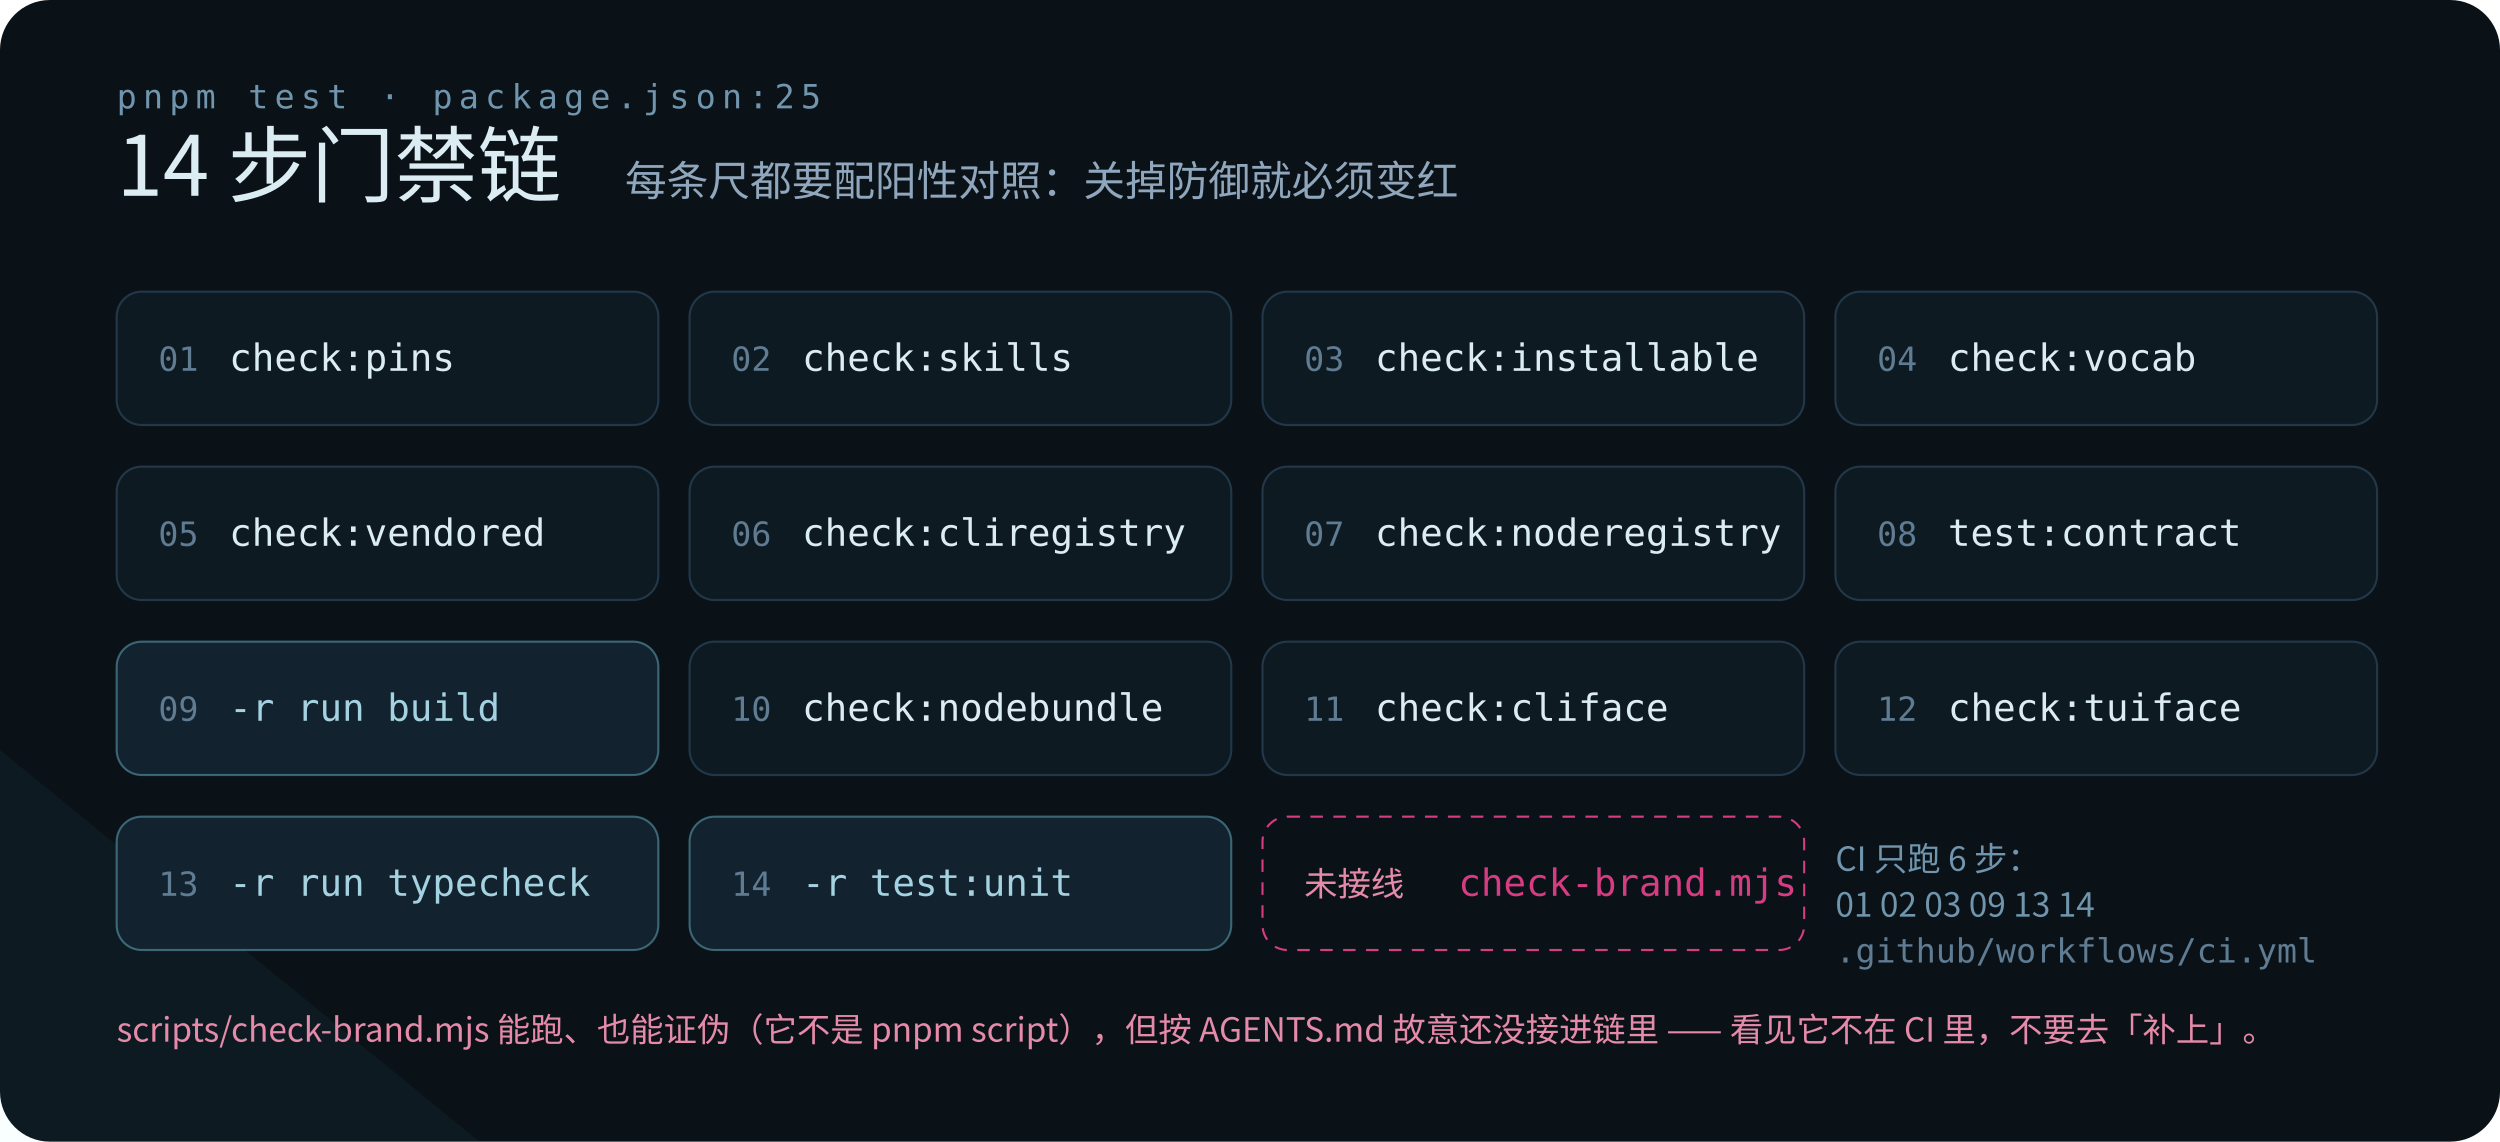
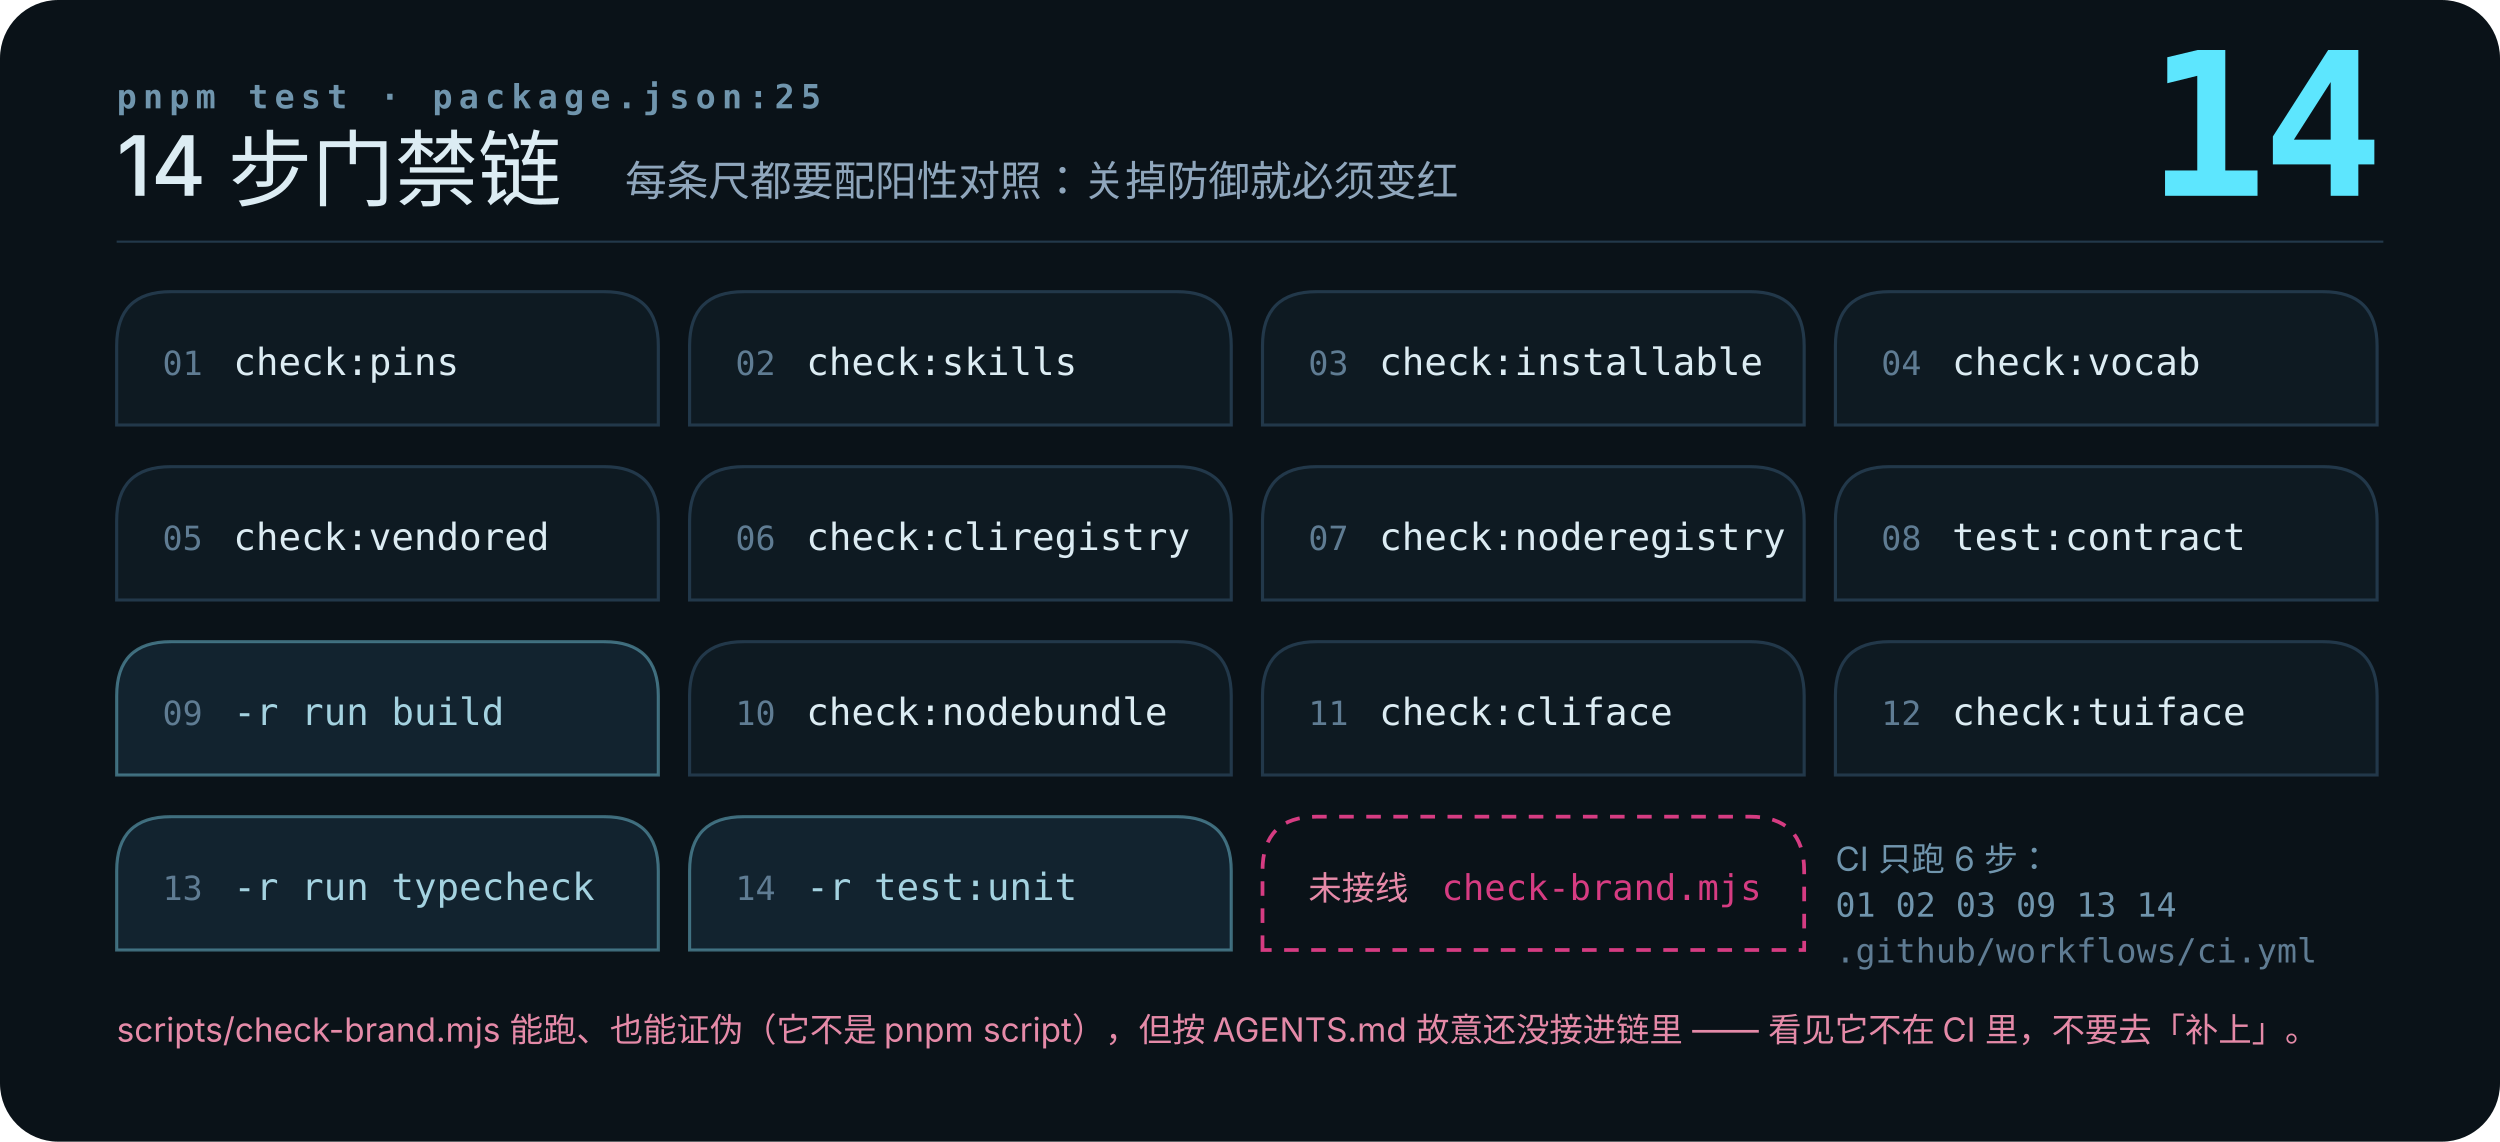
<svg xmlns="http://www.w3.org/2000/svg" width="1200" height="548" viewBox="0 0 1200 548" role="img" aria-labelledby="title desc">
  <defs>
-     <linearGradient id="rule" x1="0" y1="0" x2="1" y2="0">
-       <stop offset="0" stop-color="#5DE6FE" stop-opacity="0" />
-       <stop offset="0.5" stop-color="#5DE6FE" stop-opacity="0.7" />
-       <stop offset="1" stop-color="#5DE6FE" stop-opacity="0" />
-     </linearGradient>
+     <clipPath id="frameClip">
+       <rect width="1200" height="548" rx="28" />
+     </clipPath>
  </defs>
-   <rect width="1200" height="548" rx="24" fill="#0A1218" />
-   <polygon points="0,548 0,360 230,548" fill="#5DE6FE" opacity="0.04" />
-   <g id="head" font-family="-apple-system, BlinkMacSystemFont, 'Segoe UI', 'PingFang SC', 'Noto Sans CJK SC', sans-serif">
-     <text x="56" y="52" font-size="16" letter-spacing="3" fill="#7095AD" font-family="ui-monospace, SFMono-Regular, Menlo, Consolas, monospace">pnpm test · package.json:25</text>
-     <text x="56" y="94" font-size="40" fill="#DCECF3">14 步门禁链</text>
-     <text x="300" y="94" font-size="20" fill="#8FA6BC">每条尺都要配阳性对照：关掉防御就必须变红</text>
-   </g>
-   <line x1="56" y1="116" x2="1144" y2="116" stroke="url(#rule)" stroke-width="1" />
-   <g id="chain" font-family="ui-monospace, SFMono-Regular, Menlo, Consolas, monospace" font-size="18">
-     <g>
-       <rect x="56" y="140" width="260" height="64" rx="12" fill="#0E1A22" stroke="#22384A" />
-       <text x="76" y="178" font-size="16" fill="#5F7C93">01</text>
-       <text x="110" y="178" fill="#DCECF3">check:pins</text>
-       <rect x="331" y="140" width="260" height="64" rx="12" fill="#0E1A22" stroke="#22384A" />
-       <text x="351" y="178" font-size="16" fill="#5F7C93">02</text>
-       <text x="385" y="178" fill="#DCECF3">check:skills</text>
-       <rect x="606" y="140" width="260" height="64" rx="12" fill="#0E1A22" stroke="#22384A" />
-       <text x="626" y="178" font-size="16" fill="#5F7C93">03</text>
-       <text x="660" y="178" fill="#DCECF3">check:installable</text>
-       <rect x="881" y="140" width="260" height="64" rx="12" fill="#0E1A22" stroke="#22384A" />
-       <text x="901" y="178" font-size="16" fill="#5F7C93">04</text>
-       <text x="935" y="178" fill="#DCECF3">check:vocab</text>
-     </g>
-     <g>
-       <rect x="56" y="224" width="260" height="64" rx="12" fill="#0E1A22" stroke="#22384A" />
-       <text x="76" y="262" font-size="16" fill="#5F7C93">05</text>
-       <text x="110" y="262" fill="#DCECF3">check:vendored</text>
-       <rect x="331" y="224" width="260" height="64" rx="12" fill="#0E1A22" stroke="#22384A" />
-       <text x="351" y="262" font-size="16" fill="#5F7C93">06</text>
-       <text x="385" y="262" fill="#DCECF3">check:cliregistry</text>
-       <rect x="606" y="224" width="260" height="64" rx="12" fill="#0E1A22" stroke="#22384A" />
-       <text x="626" y="262" font-size="16" fill="#5F7C93">07</text>
-       <text x="660" y="262" fill="#DCECF3">check:noderegistry</text>
-       <rect x="881" y="224" width="260" height="64" rx="12" fill="#0E1A22" stroke="#22384A" />
-       <text x="901" y="262" font-size="16" fill="#5F7C93">08</text>
-       <text x="935" y="262" fill="#DCECF3">test:contract</text>
-     </g>
-     <g>
-       <rect x="56" y="308" width="260" height="64" rx="12" fill="#12232F" stroke="#69B3C8" stroke-opacity="0.5" />
-       <text x="76" y="346" font-size="16" fill="#5F7C93">09</text>
-       <text x="110" y="346" fill="#A4D2E0">-r run build</text>
-       <rect x="331" y="308" width="260" height="64" rx="12" fill="#0E1A22" stroke="#22384A" />
-       <text x="351" y="346" font-size="16" fill="#5F7C93">10</text>
-       <text x="385" y="346" fill="#DCECF3">check:nodebundle</text>
-       <rect x="606" y="308" width="260" height="64" rx="12" fill="#0E1A22" stroke="#22384A" />
-       <text x="626" y="346" font-size="16" fill="#5F7C93">11</text>
-       <text x="660" y="346" fill="#DCECF3">check:cliface</text>
-       <rect x="881" y="308" width="260" height="64" rx="12" fill="#0E1A22" stroke="#22384A" />
-       <text x="901" y="346" font-size="16" fill="#5F7C93">12</text>
-       <text x="935" y="346" fill="#DCECF3">check:tuiface</text>
-     </g>
-     <g>
-       <rect x="56" y="392" width="260" height="64" rx="12" fill="#12232F" stroke="#69B3C8" stroke-opacity="0.5" />
-       <text x="76" y="430" font-size="16" fill="#5F7C93">13</text>
-       <text x="110" y="430" fill="#A4D2E0">-r run typecheck</text>
-       <rect x="331" y="392" width="260" height="64" rx="12" fill="#12232F" stroke="#69B3C8" stroke-opacity="0.5" />
-       <text x="351" y="430" font-size="16" fill="#5F7C93">14</text>
-       <text x="385" y="430" fill="#A4D2E0">-r test:unit</text>
-       <rect x="606" y="392" width="260" height="64" rx="12" fill="none" stroke="#D63C82" stroke-dasharray="6 5" />
-       <text x="626" y="430" font-size="16" fill="#E58AA8">未接线</text>
-       <text x="700" y="430" fill="#D63C82">check-brand.mjs</text>
-     </g>
-   </g>
-   <g id="notes" font-family="-apple-system, BlinkMacSystemFont, 'Segoe UI', 'PingFang SC', 'Noto Sans CJK SC', sans-serif">
-     <text x="881" y="418" font-size="16" fill="#7095AD">CI 只跑 6 步：</text>
-     <text x="881" y="440" font-size="16" fill="#7095AD">01 02 03 09 13 14</text>
-     <text x="881" y="462" font-size="16" fill="#5F7C93" font-family="ui-monospace, Menlo, Consolas, monospace">.github/workflows/ci.yml</text>
-     <text x="56" y="500" font-size="16" fill="#E58AA8">scripts/check-brand.mjs 能跑、也能证伪（它不是 pnpm script），但按 AGENTS.md 故意还没接进链里 —— 看见它不在 CI 里，不要去「补上」。</text>
+   <g clip-path="url(#frameClip)">
+     <rect width="1200" height="548" fill="#0A1218" />
+     <text x="56" y="52" font-family="ui-monospace, SFMono-Regular, Menlo, Consolas, monospace" font-size="16" font-weight="600" fill="#7095AD" letter-spacing="3">pnpm test · package.json:25</text>
+     <text x="56" y="94" font-family="-apple-system, BlinkMacSystemFont, 'Segoe UI', 'PingFang SC', 'Hiragino Sans GB', 'Microsoft YaHei', sans-serif" font-size="40" font-weight="500" fill="#DCECF3">14 步门禁链</text>
+     <text x="300" y="94" font-family="-apple-system, BlinkMacSystemFont, 'Segoe UI', 'PingFang SC', 'Hiragino Sans GB', 'Microsoft YaHei', sans-serif" font-size="20" font-weight="400" fill="#8FA6BC">每条尺都要配阳性对照：关掉防御就必须变红</text>
+     <text x="1144" y="94" font-family="ui-monospace, SFMono-Regular, Menlo, Consolas, monospace" font-size="96" font-weight="800" fill="#5DE6FE" letter-spacing="-2" text-anchor="end">14</text>
+     <line x1="56" y1="116" x2="1144" y2="116" stroke="#22384A" stroke-width="1" />
+     <path d="M 56.00 204.00 L 56.00 166.00 Q 56.00 140.00 82.00 140.00 L 290.00 140.00 Q 316.00 140.00 316.00 166.00 L 316.00 204.00 Z" fill="#0E1A22" stroke="#22384A" stroke-opacity="1" stroke-width="1.5" />
+     <text x="78" y="180" font-family="ui-monospace, SFMono-Regular, Menlo, Consolas, monospace" font-size="16" font-weight="500" fill="#5F7C93">01</text>
+     <text x="112" y="180" font-family="ui-monospace, SFMono-Regular, Menlo, Consolas, monospace" font-size="18" font-weight="500" fill="#DCECF3">check:pins</text>
+     <path d="M 331.00 204.00 L 331.00 166.00 Q 331.00 140.00 357.00 140.00 L 565.00 140.00 Q 591.00 140.00 591.00 166.00 L 591.00 204.00 Z" fill="#0E1A22" stroke="#22384A" stroke-opacity="1" stroke-width="1.5" />
+     <text x="353" y="180" font-family="ui-monospace, SFMono-Regular, Menlo, Consolas, monospace" font-size="16" font-weight="500" fill="#5F7C93">02</text>
+     <text x="387" y="180" font-family="ui-monospace, SFMono-Regular, Menlo, Consolas, monospace" font-size="18" font-weight="500" fill="#DCECF3">check:skills</text>
+     <path d="M 606.00 204.00 L 606.00 166.00 Q 606.00 140.00 632.00 140.00 L 840.00 140.00 Q 866.00 140.00 866.00 166.00 L 866.00 204.00 Z" fill="#0E1A22" stroke="#22384A" stroke-opacity="1" stroke-width="1.5" />
+     <text x="628" y="180" font-family="ui-monospace, SFMono-Regular, Menlo, Consolas, monospace" font-size="16" font-weight="500" fill="#5F7C93">03</text>
+     <text x="662" y="180" font-family="ui-monospace, SFMono-Regular, Menlo, Consolas, monospace" font-size="18" font-weight="500" fill="#DCECF3">check:installable</text>
+     <path d="M 881.00 204.00 L 881.00 166.00 Q 881.00 140.00 907.00 140.00 L 1115.00 140.00 Q 1141.00 140.00 1141.00 166.00 L 1141.00 204.00 Z" fill="#0E1A22" stroke="#22384A" stroke-opacity="1" stroke-width="1.5" />
+     <text x="903" y="180" font-family="ui-monospace, SFMono-Regular, Menlo, Consolas, monospace" font-size="16" font-weight="500" fill="#5F7C93">04</text>
+     <text x="937" y="180" font-family="ui-monospace, SFMono-Regular, Menlo, Consolas, monospace" font-size="18" font-weight="500" fill="#DCECF3">check:vocab</text>
+     <path d="M 56.00 288.00 L 56.00 250.00 Q 56.00 224.00 82.00 224.00 L 290.00 224.00 Q 316.00 224.00 316.00 250.00 L 316.00 288.00 Z" fill="#0E1A22" stroke="#22384A" stroke-opacity="1" stroke-width="1.5" />
+     <text x="78" y="264" font-family="ui-monospace, SFMono-Regular, Menlo, Consolas, monospace" font-size="16" font-weight="500" fill="#5F7C93">05</text>
+     <text x="112" y="264" font-family="ui-monospace, SFMono-Regular, Menlo, Consolas, monospace" font-size="18" font-weight="500" fill="#DCECF3">check:vendored</text>
+     <path d="M 331.00 288.00 L 331.00 250.00 Q 331.00 224.00 357.00 224.00 L 565.00 224.00 Q 591.00 224.00 591.00 250.00 L 591.00 288.00 Z" fill="#0E1A22" stroke="#22384A" stroke-opacity="1" stroke-width="1.5" />
+     <text x="353" y="264" font-family="ui-monospace, SFMono-Regular, Menlo, Consolas, monospace" font-size="16" font-weight="500" fill="#5F7C93">06</text>
+     <text x="387" y="264" font-family="ui-monospace, SFMono-Regular, Menlo, Consolas, monospace" font-size="18" font-weight="500" fill="#DCECF3">check:cliregistry</text>
+     <path d="M 606.00 288.00 L 606.00 250.00 Q 606.00 224.00 632.00 224.00 L 840.00 224.00 Q 866.00 224.00 866.00 250.00 L 866.00 288.00 Z" fill="#0E1A22" stroke="#22384A" stroke-opacity="1" stroke-width="1.5" />
+     <text x="628" y="264" font-family="ui-monospace, SFMono-Regular, Menlo, Consolas, monospace" font-size="16" font-weight="500" fill="#5F7C93">07</text>
+     <text x="662" y="264" font-family="ui-monospace, SFMono-Regular, Menlo, Consolas, monospace" font-size="18" font-weight="500" fill="#DCECF3">check:noderegistry</text>
+     <path d="M 881.00 288.00 L 881.00 250.00 Q 881.00 224.00 907.00 224.00 L 1115.00 224.00 Q 1141.00 224.00 1141.00 250.00 L 1141.00 288.00 Z" fill="#0E1A22" stroke="#22384A" stroke-opacity="1" stroke-width="1.5" />
+     <text x="903" y="264" font-family="ui-monospace, SFMono-Regular, Menlo, Consolas, monospace" font-size="16" font-weight="500" fill="#5F7C93">08</text>
+     <text x="937" y="264" font-family="ui-monospace, SFMono-Regular, Menlo, Consolas, monospace" font-size="18" font-weight="500" fill="#DCECF3">test:contract</text>
+     <path d="M 56.00 372.00 L 56.00 334.00 Q 56.00 308.00 82.00 308.00 L 290.00 308.00 Q 316.00 308.00 316.00 334.00 L 316.00 372.00 Z" fill="#12232F" stroke="#69B3C8" stroke-opacity="0.55" stroke-width="1.5" />
+     <text x="78" y="348" font-family="ui-monospace, SFMono-Regular, Menlo, Consolas, monospace" font-size="16" font-weight="500" fill="#5F7C93">09</text>
+     <text x="112" y="348" font-family="ui-monospace, SFMono-Regular, Menlo, Consolas, monospace" font-size="18" font-weight="500" fill="#A4D2E0">-r run build</text>
+     <path d="M 331.00 372.00 L 331.00 334.00 Q 331.00 308.00 357.00 308.00 L 565.00 308.00 Q 591.00 308.00 591.00 334.00 L 591.00 372.00 Z" fill="#0E1A22" stroke="#22384A" stroke-opacity="1" stroke-width="1.5" />
+     <text x="353" y="348" font-family="ui-monospace, SFMono-Regular, Menlo, Consolas, monospace" font-size="16" font-weight="500" fill="#5F7C93">10</text>
+     <text x="387" y="348" font-family="ui-monospace, SFMono-Regular, Menlo, Consolas, monospace" font-size="18" font-weight="500" fill="#DCECF3">check:nodebundle</text>
+     <path d="M 606.00 372.00 L 606.00 334.00 Q 606.00 308.00 632.00 308.00 L 840.00 308.00 Q 866.00 308.00 866.00 334.00 L 866.00 372.00 Z" fill="#0E1A22" stroke="#22384A" stroke-opacity="1" stroke-width="1.5" />
+     <text x="628" y="348" font-family="ui-monospace, SFMono-Regular, Menlo, Consolas, monospace" font-size="16" font-weight="500" fill="#5F7C93">11</text>
+     <text x="662" y="348" font-family="ui-monospace, SFMono-Regular, Menlo, Consolas, monospace" font-size="18" font-weight="500" fill="#DCECF3">check:cliface</text>
+     <path d="M 881.00 372.00 L 881.00 334.00 Q 881.00 308.00 907.00 308.00 L 1115.00 308.00 Q 1141.00 308.00 1141.00 334.00 L 1141.00 372.00 Z" fill="#0E1A22" stroke="#22384A" stroke-opacity="1" stroke-width="1.5" />
+     <text x="903" y="348" font-family="ui-monospace, SFMono-Regular, Menlo, Consolas, monospace" font-size="16" font-weight="500" fill="#5F7C93">12</text>
+     <text x="937" y="348" font-family="ui-monospace, SFMono-Regular, Menlo, Consolas, monospace" font-size="18" font-weight="500" fill="#DCECF3">check:tuiface</text>
+     <path d="M 56.00 456.00 L 56.00 418.00 Q 56.00 392.00 82.00 392.00 L 290.00 392.00 Q 316.00 392.00 316.00 418.00 L 316.00 456.00 Z" fill="#12232F" stroke="#69B3C8" stroke-opacity="0.55" stroke-width="1.5" />
+     <text x="78" y="432" font-family="ui-monospace, SFMono-Regular, Menlo, Consolas, monospace" font-size="16" font-weight="500" fill="#5F7C93">13</text>
+     <text x="112" y="432" font-family="ui-monospace, SFMono-Regular, Menlo, Consolas, monospace" font-size="18" font-weight="500" fill="#A4D2E0">-r run typecheck</text>
+     <path d="M 331.00 456.00 L 331.00 418.00 Q 331.00 392.00 357.00 392.00 L 565.00 392.00 Q 591.00 392.00 591.00 418.00 L 591.00 456.00 Z" fill="#12232F" stroke="#69B3C8" stroke-opacity="0.55" stroke-width="1.5" />
+     <text x="353" y="432" font-family="ui-monospace, SFMono-Regular, Menlo, Consolas, monospace" font-size="16" font-weight="500" fill="#5F7C93">14</text>
+     <text x="387" y="432" font-family="ui-monospace, SFMono-Regular, Menlo, Consolas, monospace" font-size="18" font-weight="500" fill="#A4D2E0">-r test:unit</text>
+     <path d="M 606.00 456.00 L 606.00 418.00 Q 606.00 392.00 632.00 392.00 L 840.00 392.00 Q 866.00 392.00 866.00 418.00 L 866.00 456.00 Z" fill="none" stroke="#D63C82" stroke-width="1.8" stroke-dasharray="7 6" />
+     <text x="628" y="432" font-family="-apple-system, BlinkMacSystemFont, 'Segoe UI', 'PingFang SC', 'Hiragino Sans GB', 'Microsoft YaHei', sans-serif" font-size="16" font-weight="500" fill="#E58AA8">未接线</text>
+     <text x="692" y="432" font-family="ui-monospace, SFMono-Regular, Menlo, Consolas, monospace" font-size="17" font-weight="500" fill="#D63C82">check-brand.mjs</text>
+     <text x="881" y="418" font-family="-apple-system, BlinkMacSystemFont, 'Segoe UI', 'PingFang SC', 'Hiragino Sans GB', 'Microsoft YaHei', sans-serif" font-size="16" font-weight="400" fill="#7095AD">CI 只跑 6 步：</text>
+     <text x="881" y="440" font-family="ui-monospace, SFMono-Regular, Menlo, Consolas, monospace" font-size="16" font-weight="400" fill="#7095AD">01 02 03 09 13 14</text>
+     <text x="881" y="462" font-family="ui-monospace, SFMono-Regular, Menlo, Consolas, monospace" font-size="16" font-weight="400" fill="#5F7C93">.github/workflows/ci.yml</text>
+     <text x="56" y="500" font-family="-apple-system, BlinkMacSystemFont, 'Segoe UI', 'PingFang SC', 'Hiragino Sans GB', 'Microsoft YaHei', sans-serif" font-size="16" font-weight="400" fill="#E58AA8">scripts/check-brand.mjs 能跑、也能证伪（它不是 pnpm script），但按 AGENTS.md 故意还没接进链里 —— 看见它不在 CI 里，不要去「补上」。</text>
  </g>
</svg>
